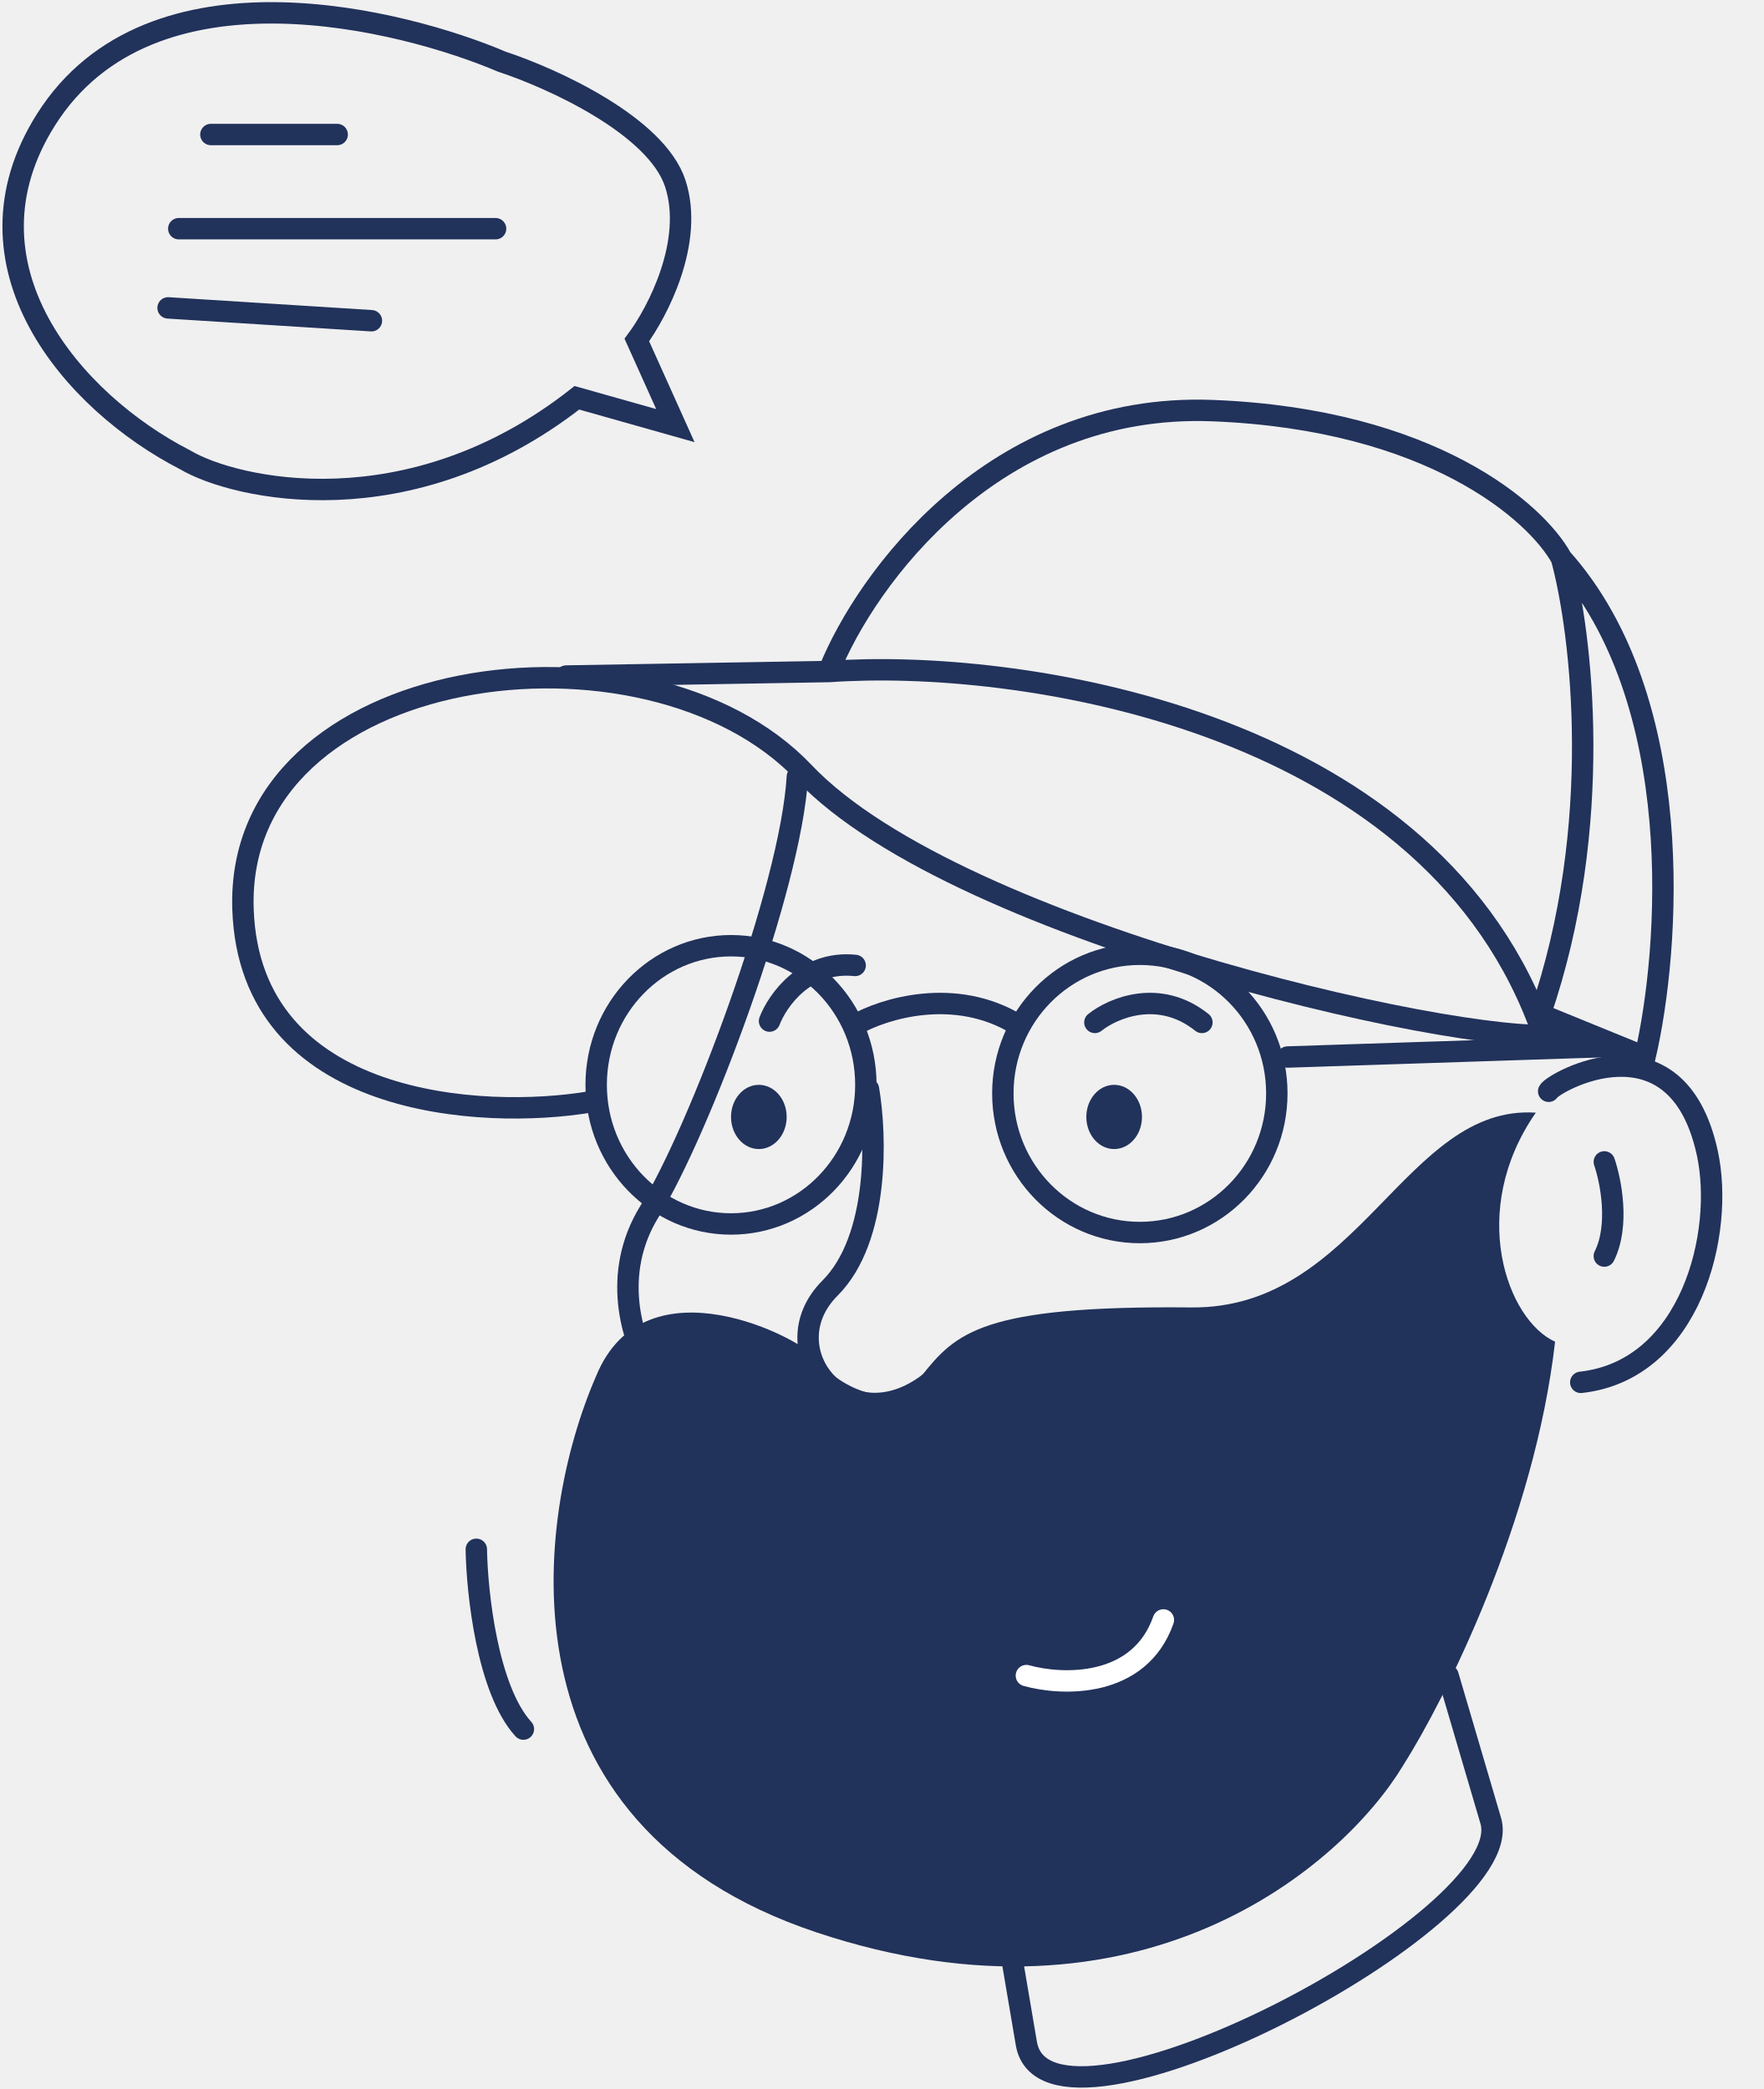
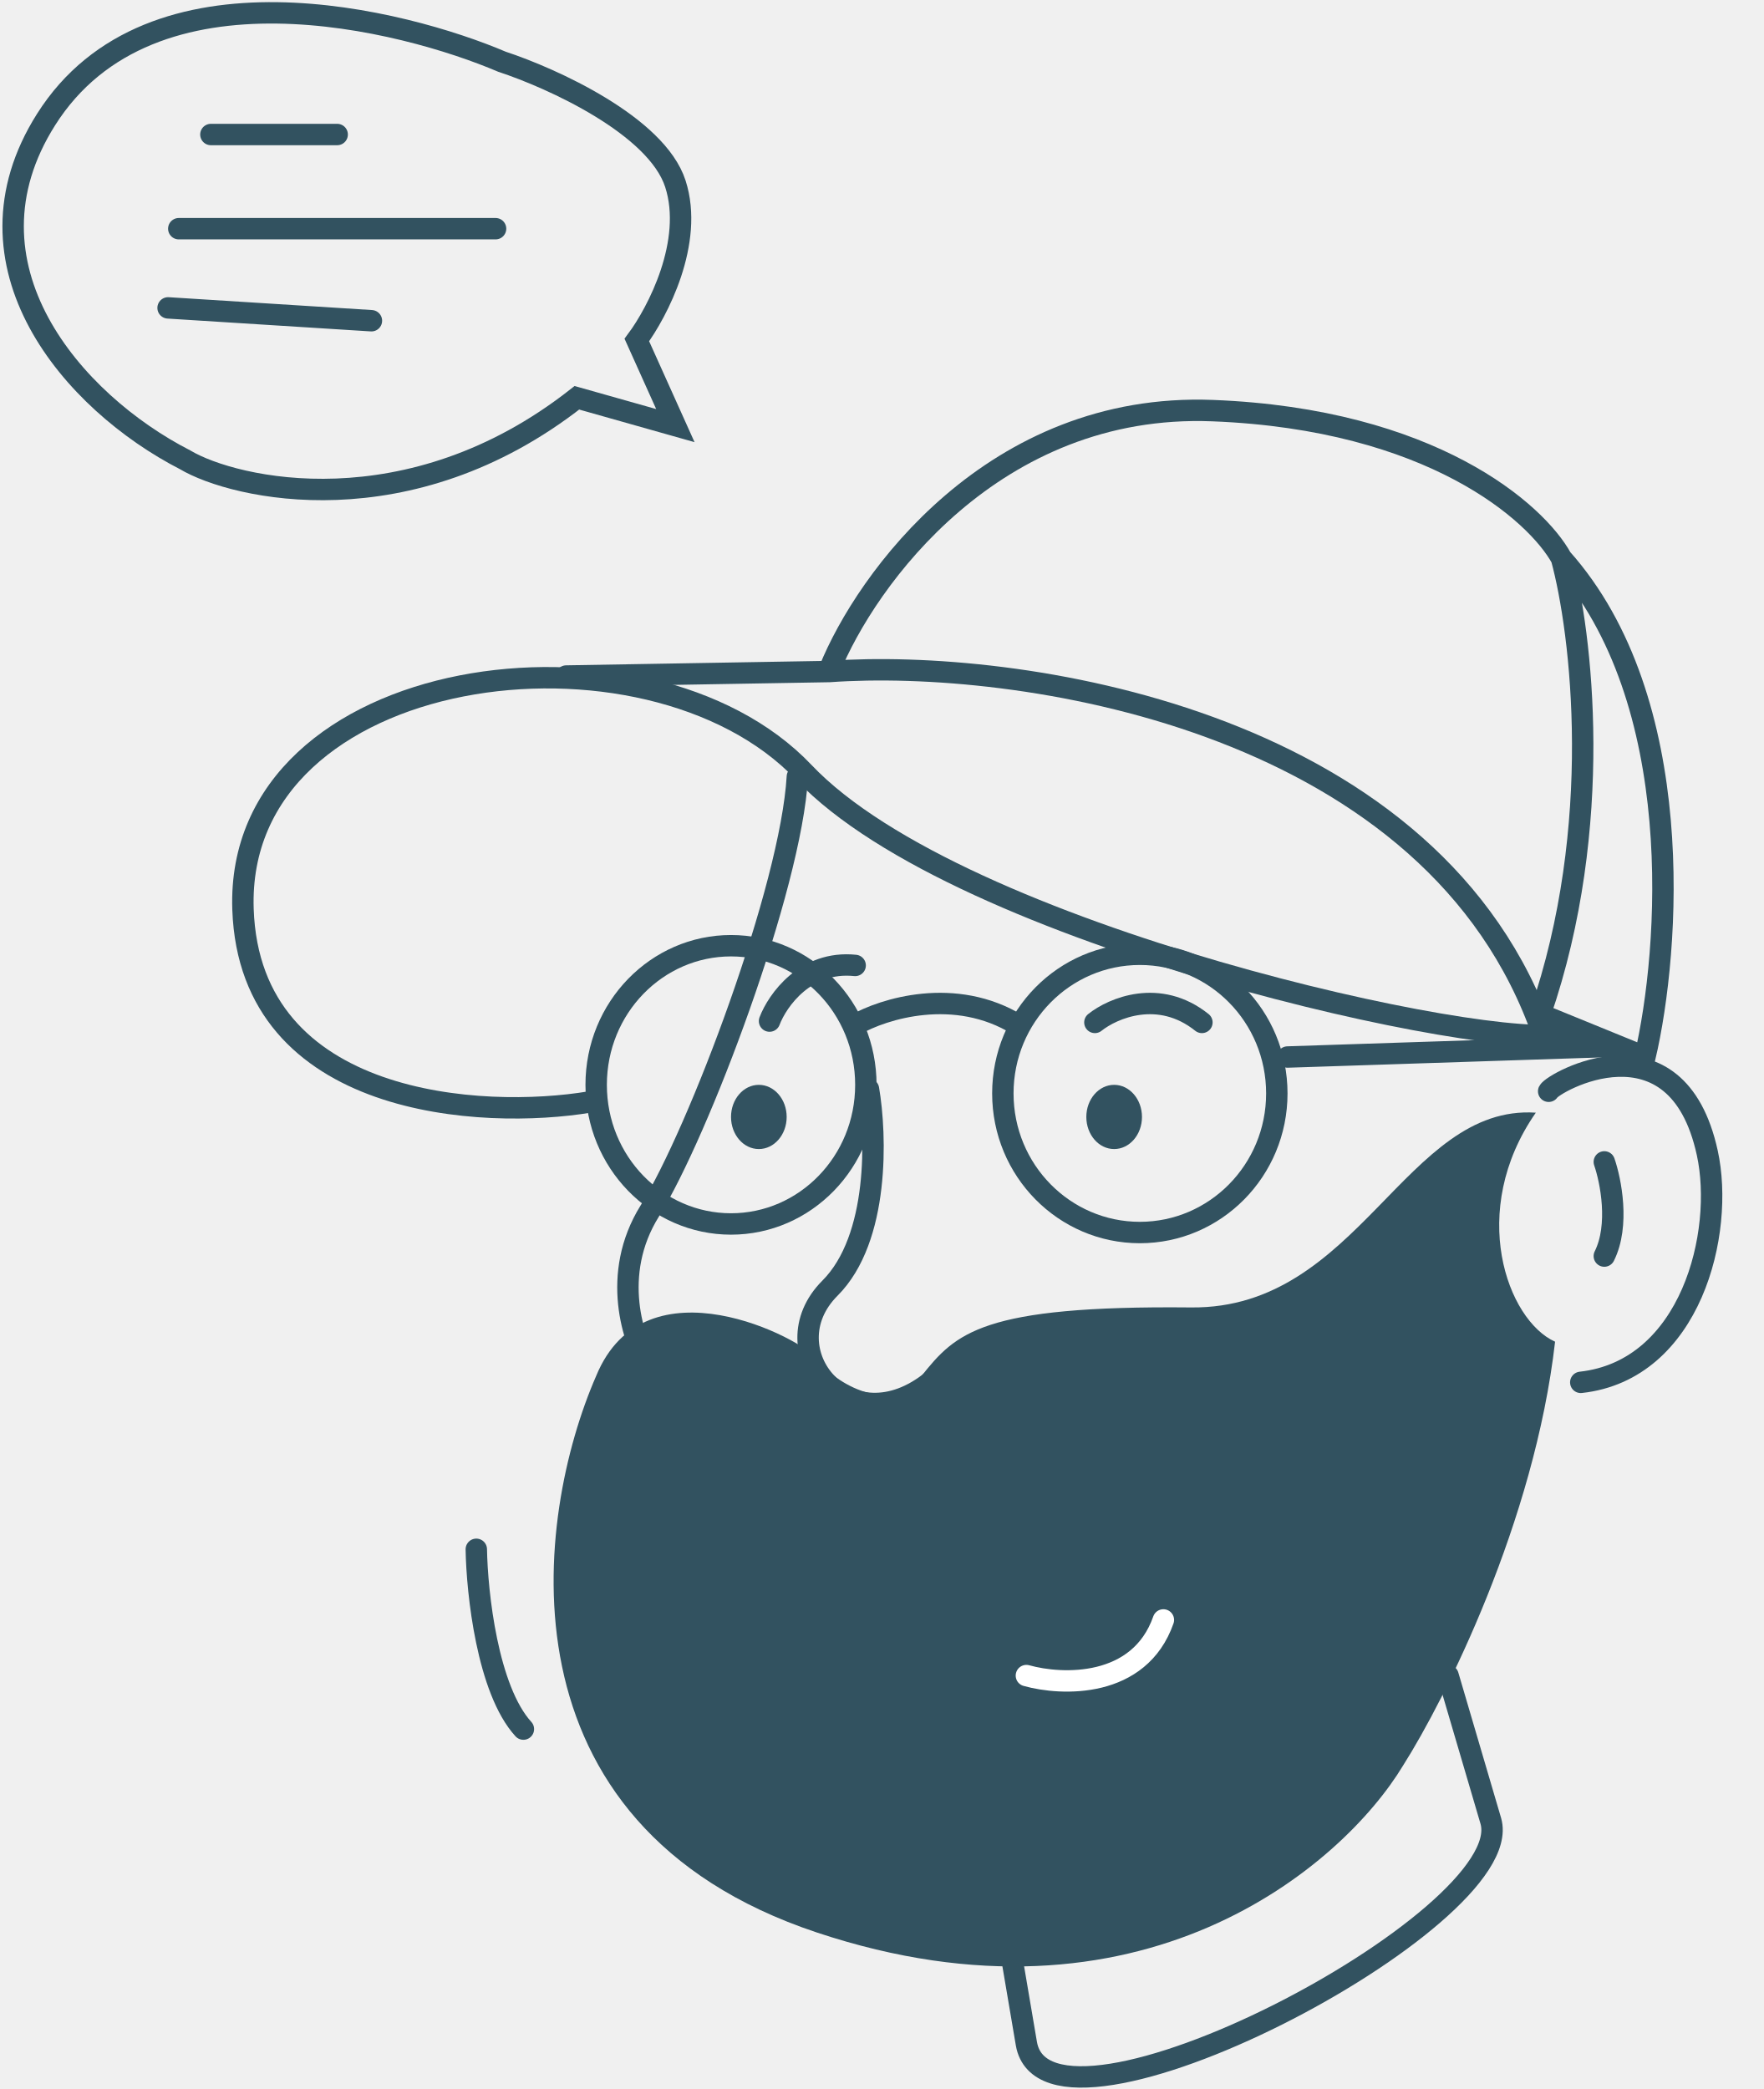
<svg xmlns="http://www.w3.org/2000/svg" width="412" height="488" viewBox="0 0 412 488" fill="none">
-   <path d="M148.764 79.424L157.764 99.424L134.764 92.924C95.564 123.724 54.764 114.257 43.264 107.424C16.931 93.924 -10.736 61.924 10.764 27.924C35.283 -10.851 94.597 4.757 117.264 14.424C128.931 18.257 153.364 29.324 157.764 42.924C162.164 56.524 153.597 72.924 148.764 79.424Z" stroke="#21325B" stroke-width="5" stroke-linecap="round" />
-   <path d="M49.264 31.424H78.764" stroke="#21325B" stroke-width="5" stroke-linecap="round" />
-   <path d="M41.764 53.424H115.764" stroke="#21325B" stroke-width="5" stroke-linecap="round" />
-   <path d="M39.264 71.924L86.764 74.924" stroke="#21325B" stroke-width="5" stroke-linecap="round" />
-   <path d="M278.264 305.424C317.464 305.824 328.264 257.924 358.764 259.924C342.764 282.924 352.098 308.424 363.264 313.424C358.464 355.424 337.597 396.924 327.764 412.424C313.598 435.924 266.364 476.624 190.764 451.424C115.164 426.224 124.931 354.257 139.264 321.424C150.764 293.424 187.764 312.924 190.764 317.424C193.764 321.924 207.264 331.424 215.264 321.424C223.264 311.424 229.264 304.924 278.264 305.424Z" fill="#21325B" />
+   <path d="M148.764 79.424L157.764 99.424L134.764 92.924C95.564 123.724 54.764 114.257 43.264 107.424C16.931 93.924 -10.736 61.924 10.764 27.924C35.283 -10.851 94.597 4.757 117.264 14.424C128.931 18.257 153.364 29.324 157.764 42.924C162.164 56.524 153.597 72.924 148.764 79.424Z" stroke="#325260" stroke-width="5" stroke-linecap="round" />
+   <path d="M49.264 31.424H78.764" stroke="#325260" stroke-width="5" stroke-linecap="round" />
+   <path d="M41.764 53.424H115.764" stroke="#325260" stroke-width="5" stroke-linecap="round" />
+   <path d="M39.264 71.924L86.764 74.924" stroke="#325260" stroke-width="5" stroke-linecap="round" />
+   <path d="M278.264 305.424C317.464 305.824 328.264 257.924 358.764 259.924C342.764 282.924 352.098 308.424 363.264 313.424C358.464 355.424 337.597 396.924 327.764 412.424C313.598 435.924 266.364 476.624 190.764 451.424C115.164 426.224 124.931 354.257 139.264 321.424C150.764 293.424 187.764 312.924 190.764 317.424C193.764 321.924 207.264 331.424 215.264 321.424C223.264 311.424 229.264 304.924 278.264 305.424Z" fill="#325260" />
  <path d="M239.764 391.424C248.097 393.757 266.164 394.424 271.764 378.424" stroke="white" stroke-width="5" stroke-linecap="round" />
-   <path d="M202.264 253.424C202.264 271.442 188.093 285.924 170.764 285.924C153.435 285.924 139.264 271.442 139.264 253.424C139.264 235.406 153.435 220.924 170.764 220.924C188.093 220.924 202.264 235.406 202.264 253.424Z" stroke="#21325B" stroke-width="5" />
-   <path d="M298.264 255.424C298.264 273.407 283.903 287.924 266.264 287.924C248.625 287.924 234.264 273.407 234.264 255.424C234.264 237.441 248.625 222.924 266.264 222.924C283.903 222.924 298.264 237.441 298.264 255.424Z" stroke="#21325B" stroke-width="5" />
-   <ellipse cx="177.264" cy="260.924" rx="6.5" ry="7.5" fill="#21325B" />
-   <ellipse cx="260.264" cy="260.924" rx="6.5" ry="7.5" fill="#21325B" />
-   <path d="M199.764 239.424C206.316 235.651 223.088 230.369 237.764 239.424" stroke="#21325B" stroke-width="5" stroke-linecap="round" />
-   <path d="M300.764 246.924L376.764 244.424" stroke="#21325B" stroke-width="5" stroke-linecap="round" />
-   <path d="M374.764 271.424C376.264 275.757 378.364 286.224 374.764 293.424" stroke="#21325B" stroke-width="5" stroke-linecap="round" />
-   <path d="M361.764 254.924C362.764 252.924 391.644 236.487 398.818 269.319C402.894 287.973 395.024 320.087 369.264 322.924" stroke="#21325B" stroke-width="5" stroke-linecap="round" />
-   <path d="M202.875 254.424C204.708 265.091 205.475 289.324 193.875 300.924C179.375 315.424 198.375 338.424 217.875 322.424" stroke="#21325B" stroke-width="5" stroke-linecap="round" />
-   <path d="M151.764 319.424C147.931 313.424 142.564 297.724 151.764 282.924C163.264 264.424 184.764 207.424 186.264 181.424" stroke="#21325B" stroke-width="5" stroke-linecap="round" />
-   <path d="M193.764 156.424C202.264 135.424 232.064 93.924 283.264 95.924C334.464 97.924 358.931 119.757 364.764 130.424M364.764 130.424C369.431 147.591 374.964 192.924 359.764 236.924L384.264 246.924C390.097 221.924 394.364 163.624 364.764 130.424Z" stroke="#21325B" stroke-width="5" stroke-linecap="round" />
-   <path d="M359.264 238.424C331.997 167.362 237.069 153.779 193.764 156.87L132.264 157.924" stroke="#21325B" stroke-width="5" stroke-linecap="round" />
-   <path d="M137.764 257.424C112.931 261.591 58.364 258.824 56.764 212.424C54.764 154.424 151.264 141.924 187.764 180.424C224.264 218.924 349.264 245.924 365.764 241.424" stroke="#21325B" stroke-width="5" stroke-linecap="round" />
-   <path d="M111.264 361.924C111.431 372.091 113.864 394.724 122.264 403.924" stroke="#21325B" stroke-width="5" stroke-linecap="round" />
-   <path d="M179.764 238.529C181.597 233.696 188.164 224.329 199.764 225.529" stroke="#21325B" stroke-width="5" stroke-linecap="round" />
-   <path d="M255.764 238.841C259.931 235.508 270.764 230.841 280.764 238.841" stroke="#21325B" stroke-width="5" stroke-linecap="round" />
-   <path d="M338.264 391.424L348.264 425.424C354.764 448.424 244.764 505.924 239.764 477.424L235.264 450.924" stroke="#21325B" stroke-width="5" stroke-linecap="round" />
+   <path d="M202.264 253.424C202.264 271.442 188.093 285.924 170.764 285.924C153.435 285.924 139.264 271.442 139.264 253.424C139.264 235.406 153.435 220.924 170.764 220.924C188.093 220.924 202.264 235.406 202.264 253.424Z" stroke="#325260" stroke-width="5" />
+   <path d="M298.264 255.424C298.264 273.407 283.903 287.924 266.264 287.924C248.625 287.924 234.264 273.407 234.264 255.424C234.264 237.441 248.625 222.924 266.264 222.924C283.903 222.924 298.264 237.441 298.264 255.424Z" stroke="#325260" stroke-width="5" />
+   <ellipse cx="177.264" cy="260.924" rx="6.5" ry="7.5" fill="#325260" />
+   <ellipse cx="260.264" cy="260.924" rx="6.5" ry="7.5" fill="#325260" />
+   <path d="M199.764 239.424C206.316 235.651 223.088 230.369 237.764 239.424" stroke="#325260" stroke-width="5" stroke-linecap="round" />
+   <path d="M300.764 246.924L376.764 244.424" stroke="#325260" stroke-width="5" stroke-linecap="round" />
+   <path d="M374.764 271.424C376.264 275.757 378.364 286.224 374.764 293.424" stroke="#325260" stroke-width="5" stroke-linecap="round" />
+   <path d="M361.764 254.924C362.764 252.924 391.644 236.487 398.818 269.319C402.894 287.973 395.024 320.087 369.264 322.924" stroke="#325260" stroke-width="5" stroke-linecap="round" />
+   <path d="M202.875 254.424C204.708 265.091 205.475 289.324 193.875 300.924C179.375 315.424 198.375 338.424 217.875 322.424" stroke="#325260" stroke-width="5" stroke-linecap="round" />
+   <path d="M151.764 319.424C147.931 313.424 142.564 297.724 151.764 282.924C163.264 264.424 184.764 207.424 186.264 181.424" stroke="#325260" stroke-width="5" stroke-linecap="round" />
+   <path d="M193.764 156.424C202.264 135.424 232.064 93.924 283.264 95.924C334.464 97.924 358.931 119.757 364.764 130.424M364.764 130.424C369.431 147.591 374.964 192.924 359.764 236.924L384.264 246.924C390.097 221.924 394.364 163.624 364.764 130.424Z" stroke="#325260" stroke-width="5" stroke-linecap="round" />
+   <path d="M359.264 238.424C331.997 167.362 237.069 153.779 193.764 156.87L132.264 157.924" stroke="#325260" stroke-width="5" stroke-linecap="round" />
+   <path d="M137.764 257.424C112.931 261.591 58.364 258.824 56.764 212.424C54.764 154.424 151.264 141.924 187.764 180.424C224.264 218.924 349.264 245.924 365.764 241.424" stroke="#325260" stroke-width="5" stroke-linecap="round" />
+   <path d="M111.264 361.924C111.431 372.091 113.864 394.724 122.264 403.924" stroke="#325260" stroke-width="5" stroke-linecap="round" />
+   <path d="M179.764 238.529C181.597 233.696 188.164 224.329 199.764 225.529" stroke="#325260" stroke-width="5" stroke-linecap="round" />
+   <path d="M255.764 238.841C259.931 235.508 270.764 230.841 280.764 238.841" stroke="#325260" stroke-width="5" stroke-linecap="round" />
+   <path d="M338.264 391.424L348.264 425.424C354.764 448.424 244.764 505.924 239.764 477.424L235.264 450.924" stroke="#325260" stroke-width="5" stroke-linecap="round" />
</svg>
